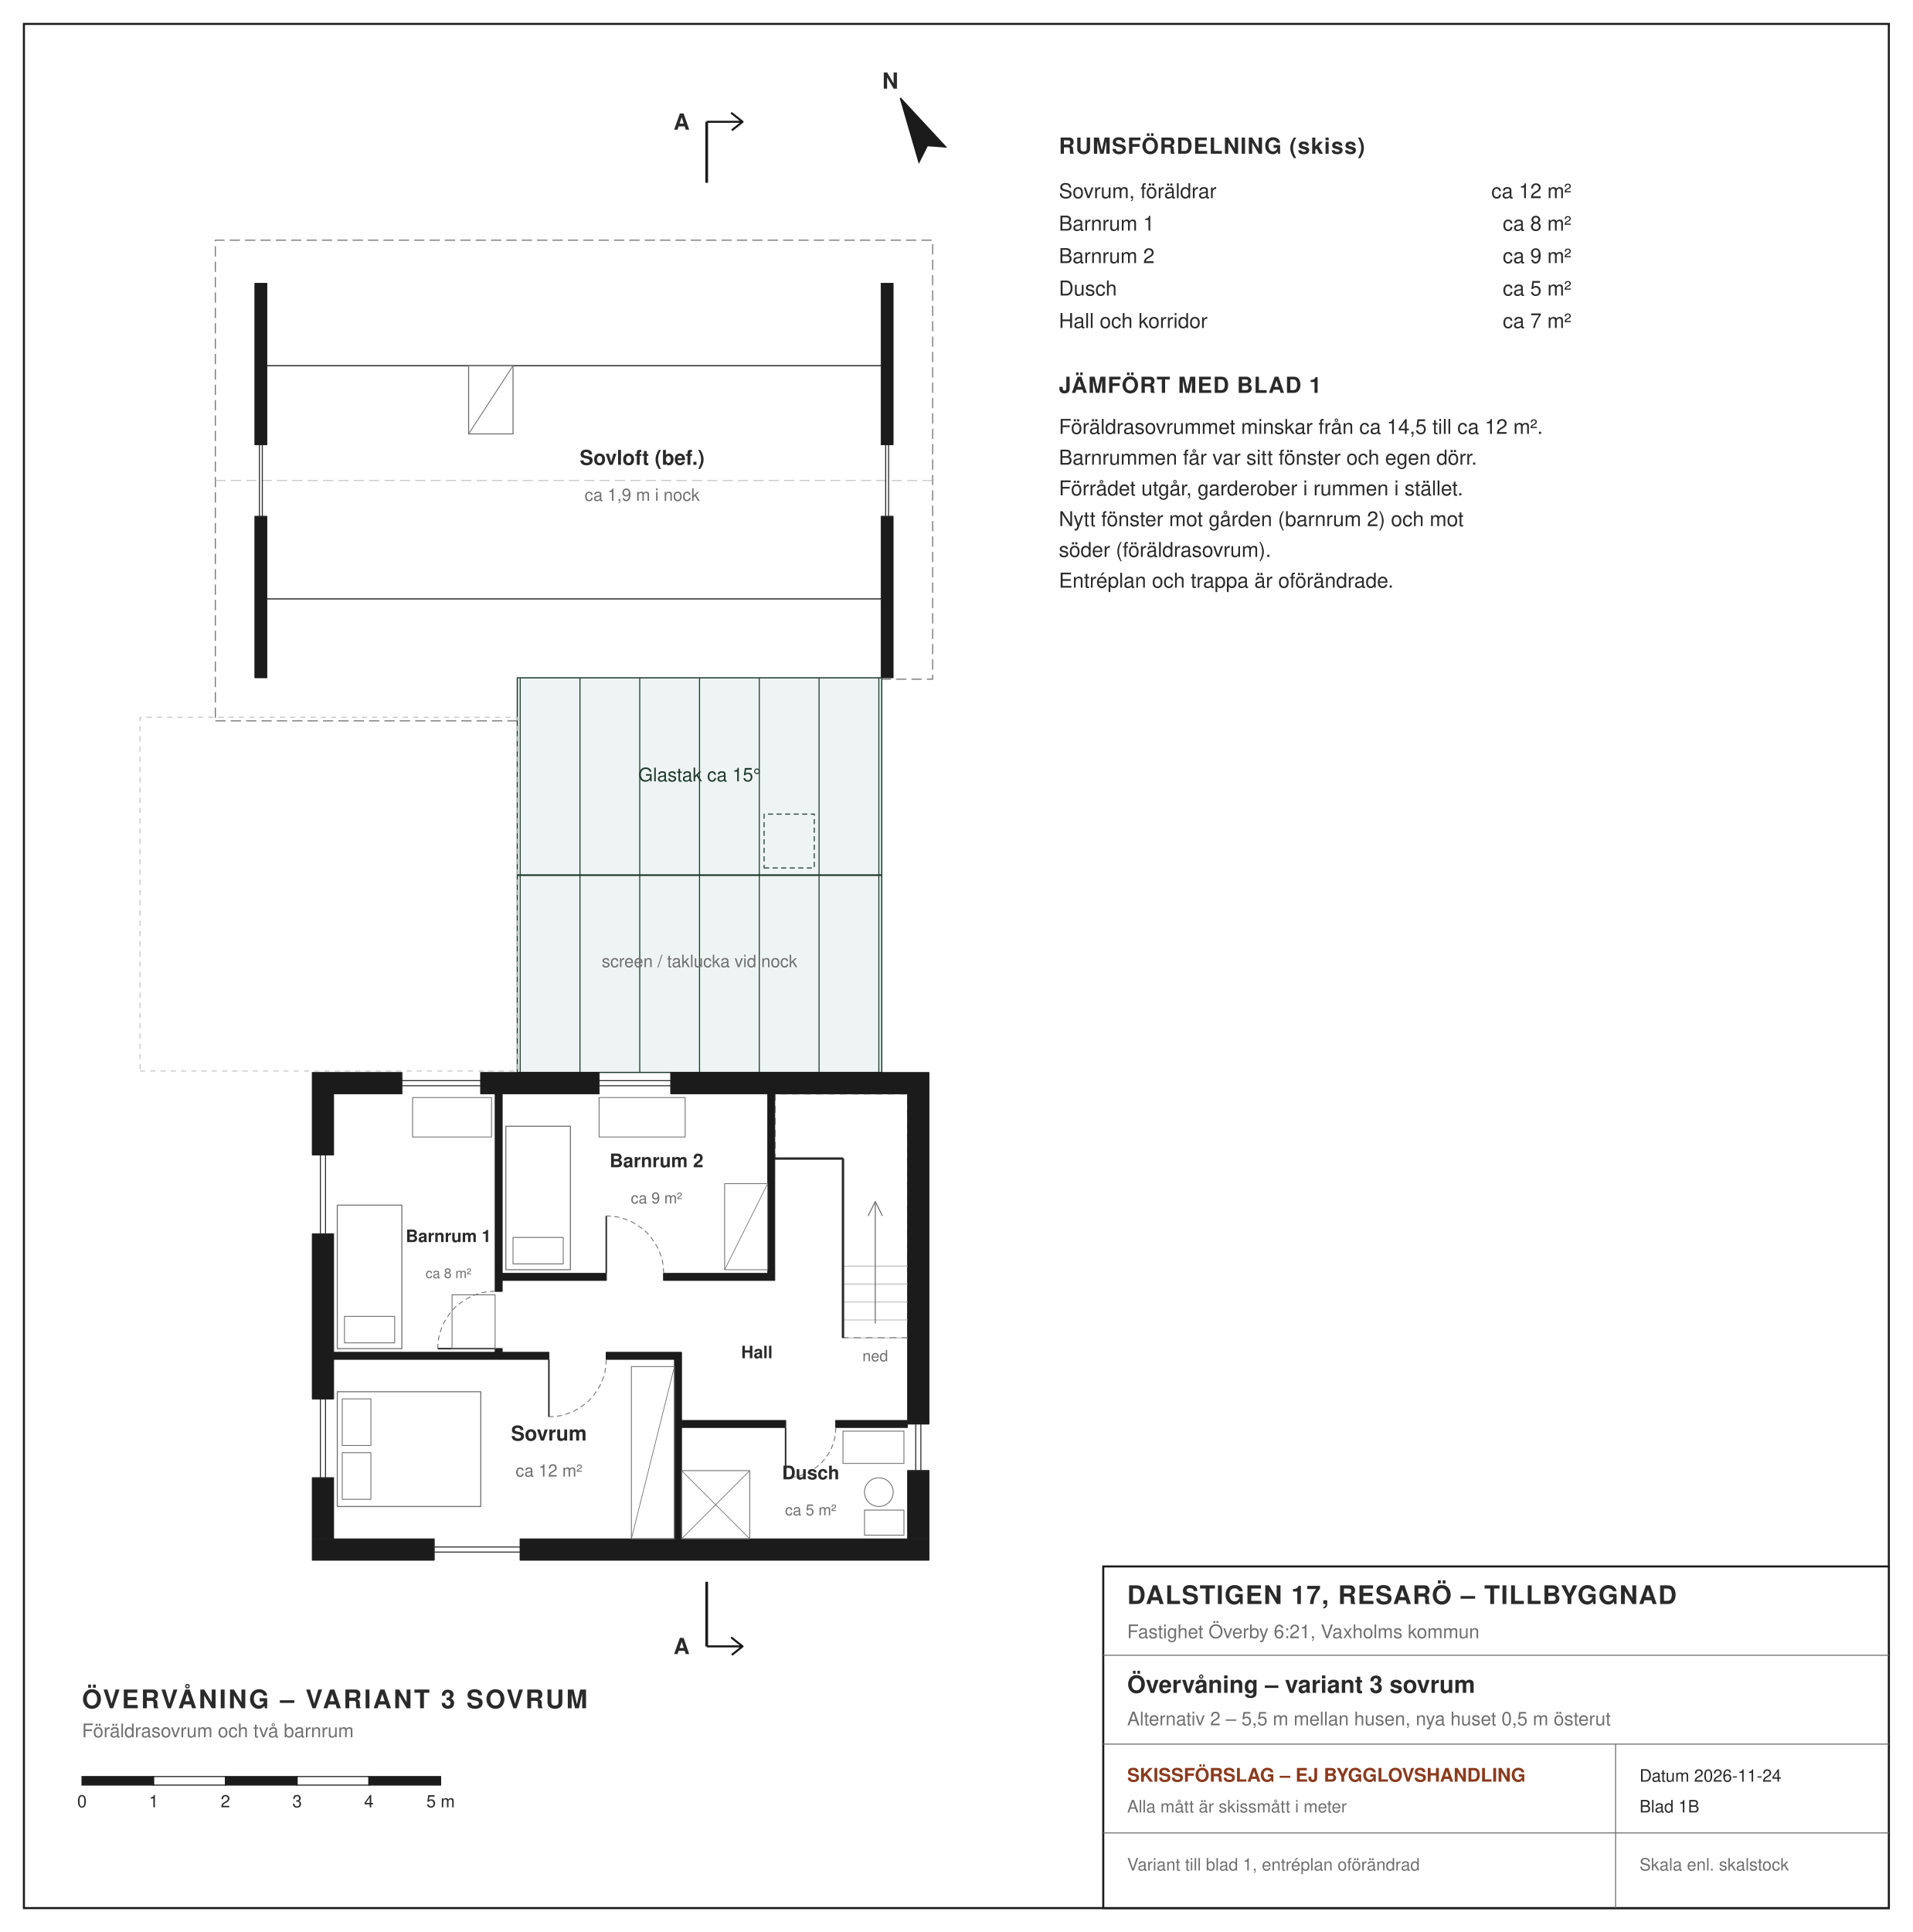
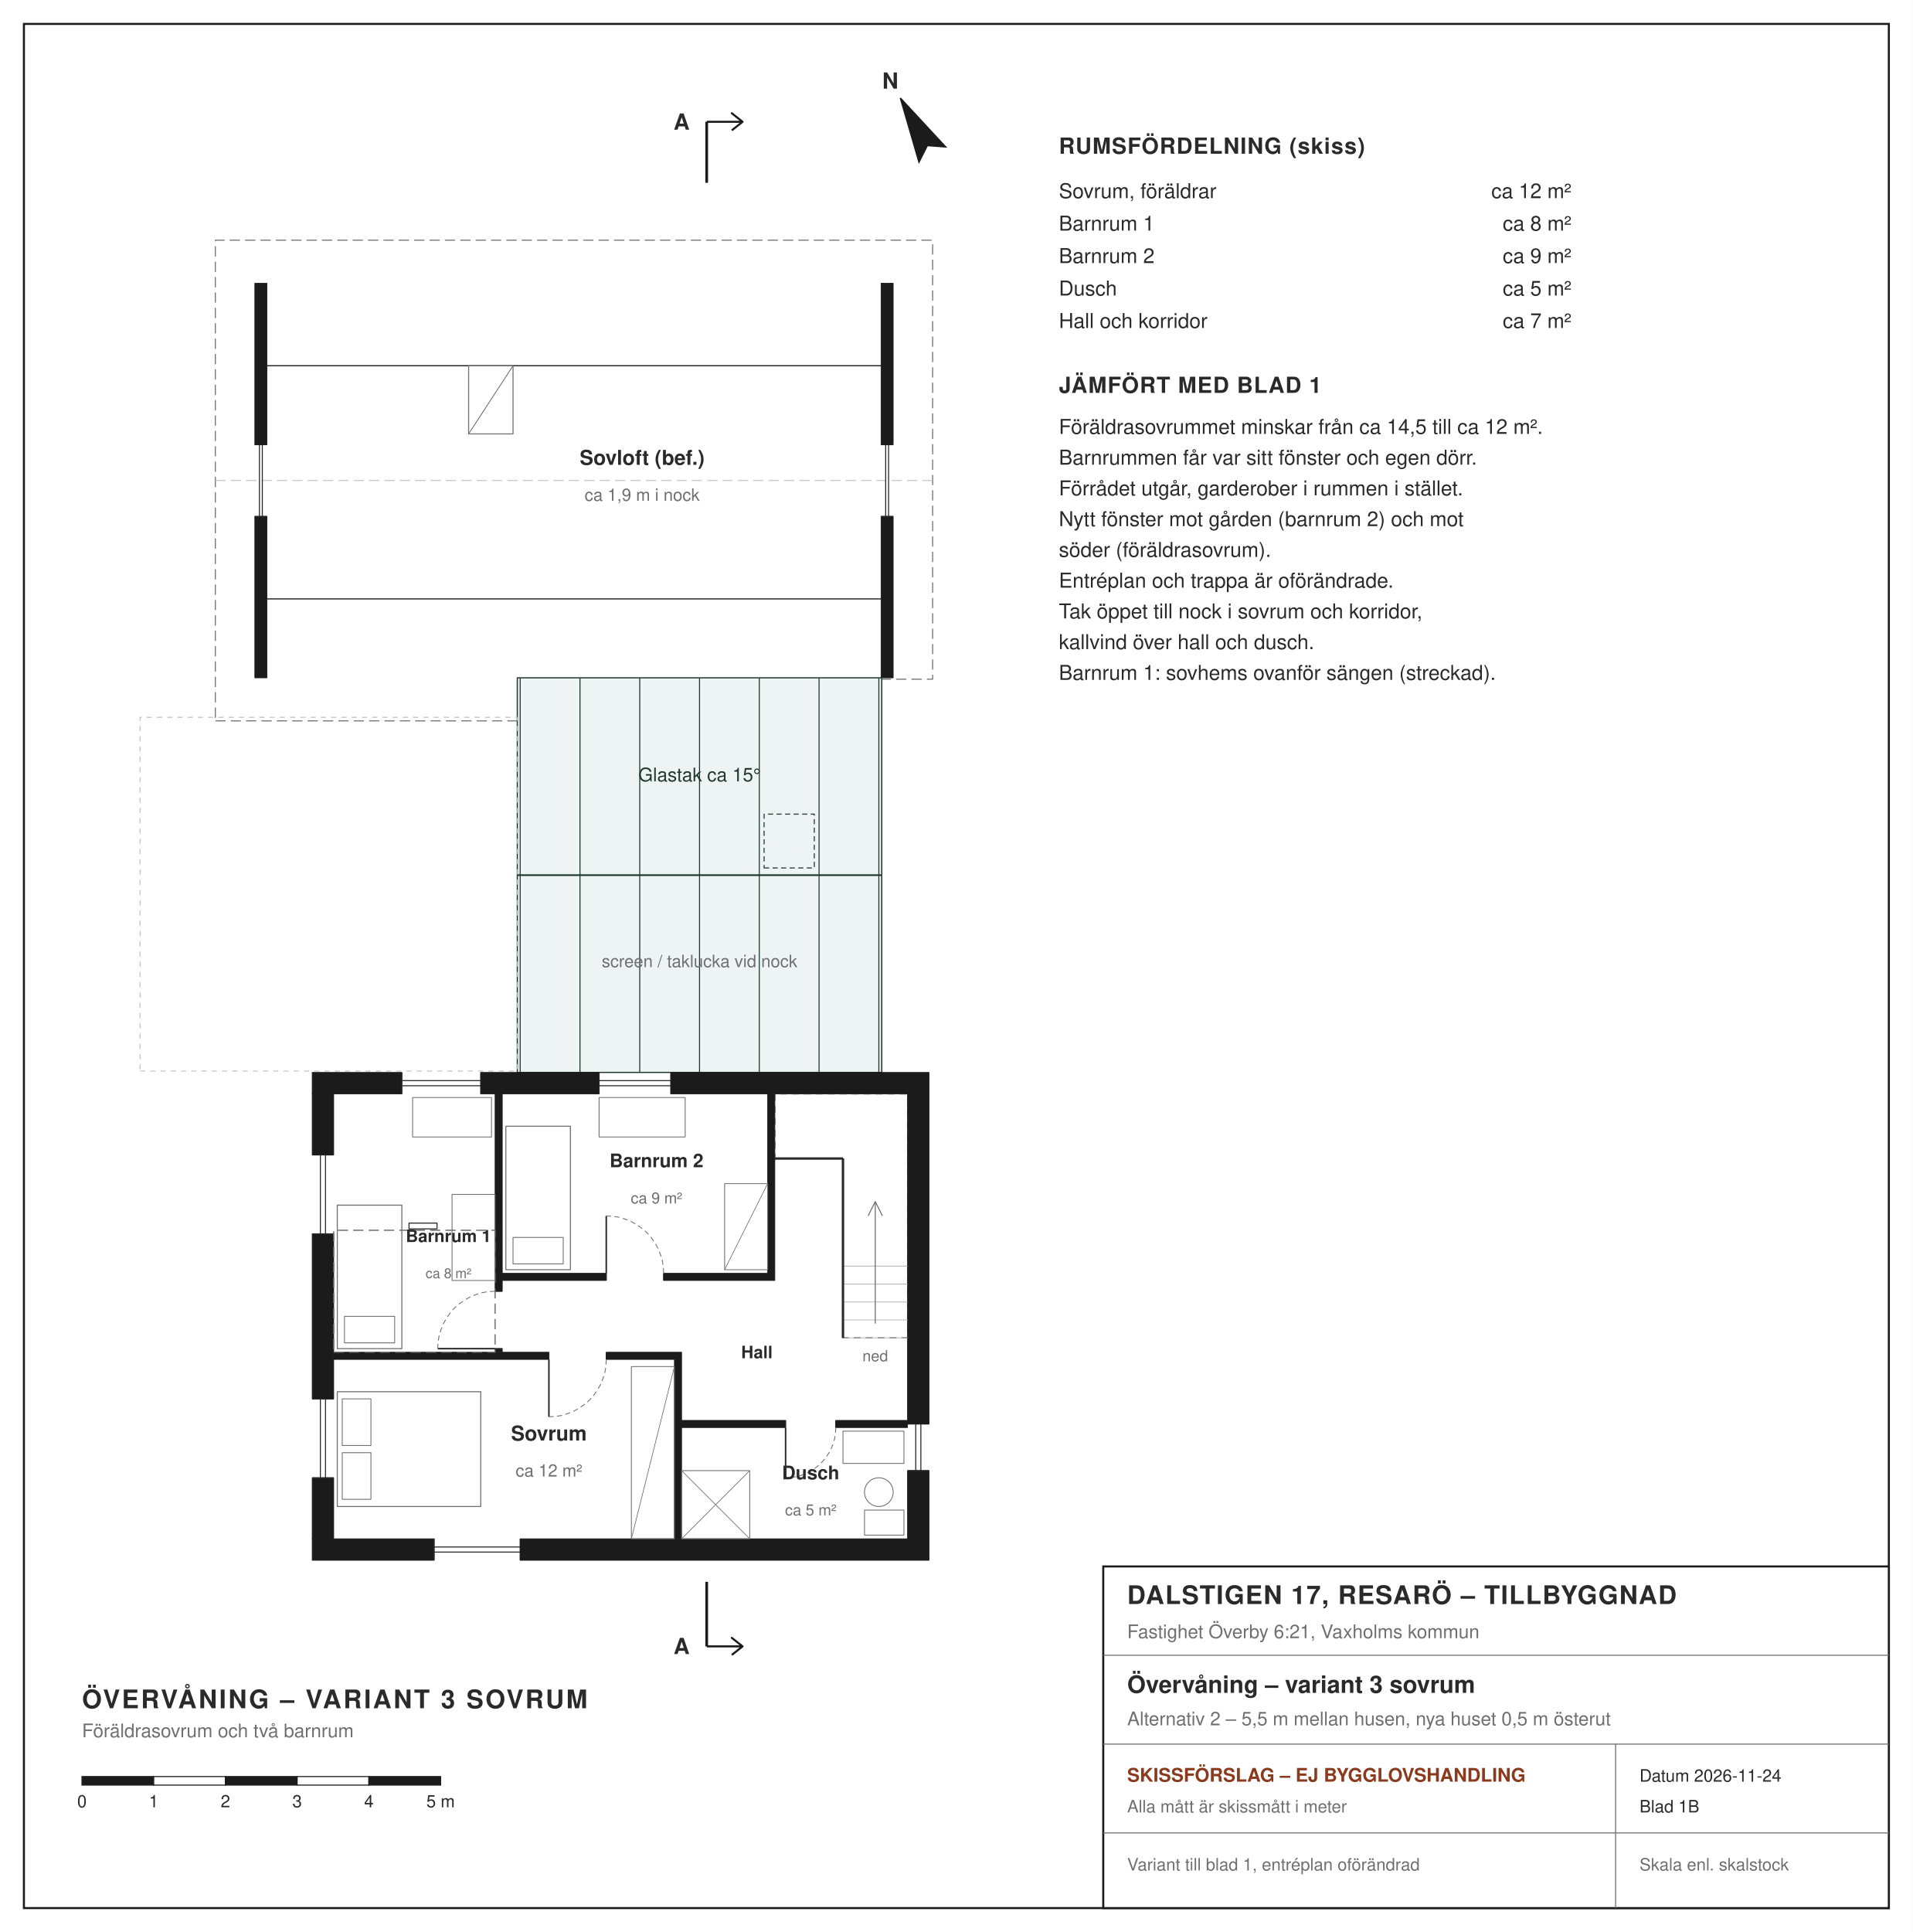
<svg xmlns="http://www.w3.org/2000/svg" width="1120" height="1131" viewBox="0 0 1120 1131">
  <rect x="0" y="0" width="1120" height="1131" fill="#ffffff" />
  <rect x="14" y="14" width="1092" height="1103" fill="none" stroke="#1b1b1b" stroke-width="1.2" />
  <rect x="646" y="917" width="460" height="200" fill="#ffffff" stroke="#1b1b1b" stroke-width="1.2" />
  <line x1="646" y1="969" x2="1106" y2="969" stroke="#6f6f6f" stroke-width="0.6" />
  <line x1="646" y1="1021" x2="1106" y2="1021" stroke="#6f6f6f" stroke-width="0.6" />
  <line x1="646" y1="1073" x2="1106" y2="1073" stroke="#6f6f6f" stroke-width="0.6" />
  <line x1="946" y1="1021" x2="946" y2="1117" stroke="#6f6f6f" stroke-width="0.6" />
  <text x="660.0" y="939.0" font-family="Helvetica, Arial, sans-serif" font-size="15" font-weight="bold" fill="#2a2a2a" text-anchor="start" letter-spacing="0.6">DALSTIGEN 17, RESARÖ – TILLBYGGNAD</text>
  <text x="660.0" y="959.0" font-family="Helvetica, Arial, sans-serif" font-size="11" font-weight="normal" fill="#6f6f6f" text-anchor="start">Fastighet Överby 6:21, Vaxholms kommun</text>
  <text x="660.0" y="991.0" font-family="Helvetica, Arial, sans-serif" font-size="14" font-weight="bold" fill="#2a2a2a" text-anchor="start">Övervåning – variant 3 sovrum</text>
  <text x="660.0" y="1010.0" font-family="Helvetica, Arial, sans-serif" font-size="11" font-weight="normal" fill="#6f6f6f" text-anchor="start">Alternativ 2 – 5,5 m mellan husen, nya huset 0,5 m österut</text>
  <text x="660.0" y="1043.0" font-family="Helvetica, Arial, sans-serif" font-size="11" font-weight="bold" fill="#8a3b1e" text-anchor="start">SKISSFÖRSLAG – EJ BYGGLOVSHANDLING</text>
  <text x="660.0" y="1061.0" font-family="Helvetica, Arial, sans-serif" font-size="10" font-weight="normal" fill="#6f6f6f" text-anchor="start">Alla mått är skissmått i meter</text>
  <text x="960.0" y="1043.0" font-family="Helvetica, Arial, sans-serif" font-size="10" font-weight="normal" fill="#2a2a2a" text-anchor="start">Datum 2026-11-24</text>
  <text x="960.0" y="1061.0" font-family="Helvetica, Arial, sans-serif" font-size="10" font-weight="normal" fill="#2a2a2a" text-anchor="start">Blad 1B</text>
  <text x="660.0" y="1095.0" font-family="Helvetica, Arial, sans-serif" font-size="10" font-weight="normal" fill="#6f6f6f" text-anchor="start">Variant till blad 1, entréplan oförändrad</text>
  <text x="960.0" y="1095.0" font-family="Helvetica, Arial, sans-serif" font-size="10" font-weight="normal" fill="#6f6f6f" text-anchor="start">Skala enl. skalstock</text>
  <polygon points="126.1,422.0 304.6,422.0 304.6,397.6 546.1,397.6 546.1,140.6 126.1,140.6" fill="none" stroke="#6f6f6f" stroke-width="0.6" stroke-dasharray="6,3" stroke-linejoin="round" />
  <polyline points="126.1,281.3 546.1,281.3" fill="none" stroke="#b9b9b9" stroke-width="0.5" stroke-dasharray="6,3" stroke-linejoin="round" />
  <polygon points="149.2,396.8 156.3,396.8 156.3,302.3 149.2,302.3" fill="#1b1b1b" stroke="#1b1b1b" stroke-width="0.4" stroke-linejoin="round" />
  <polyline points="149.2,302.3 156.3,302.3" fill="none" stroke="#2a2a2a" stroke-width="0.6" stroke-linejoin="round" />
  <polyline points="149.2,260.3 156.3,260.3" fill="none" stroke="#2a2a2a" stroke-width="0.6" stroke-linejoin="round" />
  <polyline points="151.9,302.3 151.9,260.3" fill="none" stroke="#2a2a2a" stroke-width="0.6" stroke-linejoin="round" />
  <polyline points="153.6,302.3 153.6,260.3" fill="none" stroke="#2a2a2a" stroke-width="0.6" stroke-linejoin="round" />
  <polygon points="149.2,260.3 156.3,260.3 156.3,165.8 149.2,165.8" fill="#1b1b1b" stroke="#1b1b1b" stroke-width="0.4" stroke-linejoin="round" />
  <polygon points="515.9,396.8 523.0,396.8 523.0,302.3 515.9,302.3" fill="#1b1b1b" stroke="#1b1b1b" stroke-width="0.4" stroke-linejoin="round" />
  <polyline points="515.9,302.3 523.0,302.3" fill="none" stroke="#2a2a2a" stroke-width="0.6" stroke-linejoin="round" />
  <polyline points="515.9,260.3 523.0,260.3" fill="none" stroke="#2a2a2a" stroke-width="0.6" stroke-linejoin="round" />
  <polyline points="518.6,302.3 518.6,260.3" fill="none" stroke="#2a2a2a" stroke-width="0.6" stroke-linejoin="round" />
  <polyline points="520.3,302.3 520.3,260.3" fill="none" stroke="#2a2a2a" stroke-width="0.6" stroke-linejoin="round" />
  <polygon points="515.9,260.3 523.0,260.3 523.0,165.8 515.9,165.8" fill="#1b1b1b" stroke="#1b1b1b" stroke-width="0.4" stroke-linejoin="round" />
  <polyline points="156.3,350.6 515.9,350.6" fill="none" stroke="#2a2a2a" stroke-width="0.7" stroke-linejoin="round" />
  <polyline points="156.3,214.1 515.9,214.1" fill="none" stroke="#2a2a2a" stroke-width="0.7" stroke-linejoin="round" />
  <polygon points="274.4,254.0 300.4,254.0 300.4,214.1 274.4,214.1" fill="none" stroke="#6f6f6f" stroke-width="0.6" stroke-linejoin="round" />
  <polyline points="274.4,254.0 300.4,214.1" fill="none" stroke="#6f6f6f" stroke-width="0.5" stroke-linejoin="round" />
  <text x="376.0" y="272.1" font-family="Helvetica, Arial, sans-serif" font-size="12" font-weight="bold" fill="#2a2a2a" text-anchor="middle">Sovloft (bef.)</text>
  <text x="376.0" y="293.2" font-family="Helvetica, Arial, sans-serif" font-size="10" font-weight="normal" fill="#6f6f6f" text-anchor="middle">ca 1,9 m i nock</text>
  <polygon points="302.9,627.8 516.3,627.8 516.3,396.8 302.9,396.8" fill="#eef4f4" stroke="#1f3a2c" stroke-width="0.7" stroke-linejoin="round" />
  <polyline points="304.6,627.8 304.6,396.8" fill="none" stroke="#1f3a2c" stroke-width="0.6" stroke-linejoin="round" />
  <polyline points="339.6,627.8 339.6,396.8" fill="none" stroke="#1f3a2c" stroke-width="0.6" stroke-linejoin="round" />
  <polyline points="374.6,627.8 374.6,396.8" fill="none" stroke="#1f3a2c" stroke-width="0.6" stroke-linejoin="round" />
  <polyline points="409.6,627.8 409.6,396.8" fill="none" stroke="#1f3a2c" stroke-width="0.6" stroke-linejoin="round" />
  <polyline points="444.6,627.8 444.6,396.8" fill="none" stroke="#1f3a2c" stroke-width="0.6" stroke-linejoin="round" />
  <polyline points="479.6,627.8 479.6,396.8" fill="none" stroke="#1f3a2c" stroke-width="0.6" stroke-linejoin="round" />
  <polyline points="514.6,627.8 514.6,396.8" fill="none" stroke="#1f3a2c" stroke-width="0.6" stroke-linejoin="round" />
  <polyline points="302.9,512.3 516.3,512.3" fill="none" stroke="#1f3a2c" stroke-width="1.0" stroke-linejoin="round" />
  <polygon points="447.4,508.1 476.8,508.1 476.8,476.6 447.4,476.6" fill="none" stroke="#1f3a2c" stroke-width="0.6" stroke-dasharray="3,2" stroke-linejoin="round" />
  <text x="409.6" y="457.4" font-family="Helvetica, Arial, sans-serif" font-size="11" font-weight="normal" fill="#1f3a2c" text-anchor="middle">Glastak ca 15°</text>
  <text x="409.6" y="566.2" font-family="Helvetica, Arial, sans-serif" font-size="10" font-weight="normal" fill="#6f6f6f" text-anchor="middle">screen / taklucka vid nock</text>
  <polygon points="82.0,627.0 302.9,627.0 302.9,419.9 82.0,419.9" fill="none" stroke="#b9b9b9" stroke-width="0.5" stroke-dasharray="3,3" stroke-linejoin="round" />
  <polygon points="182.8,640.4 235.3,640.4 235.3,627.8 182.8,627.8" fill="#1b1b1b" stroke="#1b1b1b" stroke-width="0.4" stroke-linejoin="round" />
  <polyline points="235.3,640.4 235.3,627.8" fill="none" stroke="#2a2a2a" stroke-width="0.6" stroke-linejoin="round" />
  <polyline points="281.5,640.4 281.5,627.8" fill="none" stroke="#2a2a2a" stroke-width="0.6" stroke-linejoin="round" />
  <polyline points="235.3,635.6 281.5,635.6" fill="none" stroke="#2a2a2a" stroke-width="0.6" stroke-linejoin="round" />
  <polyline points="235.3,632.6 281.5,632.6" fill="none" stroke="#2a2a2a" stroke-width="0.6" stroke-linejoin="round" />
  <polygon points="281.5,640.4 350.8,640.4 350.8,627.8 281.5,627.8" fill="#1b1b1b" stroke="#1b1b1b" stroke-width="0.4" stroke-linejoin="round" />
  <polyline points="350.8,640.4 350.8,627.8" fill="none" stroke="#2a2a2a" stroke-width="0.6" stroke-linejoin="round" />
  <polyline points="392.8,640.4 392.8,627.8" fill="none" stroke="#2a2a2a" stroke-width="0.6" stroke-linejoin="round" />
  <polyline points="350.8,635.6 392.8,635.6" fill="none" stroke="#2a2a2a" stroke-width="0.6" stroke-linejoin="round" />
  <polyline points="350.8,632.6 392.8,632.6" fill="none" stroke="#2a2a2a" stroke-width="0.6" stroke-linejoin="round" />
  <polygon points="392.8,640.4 544.0,640.4 544.0,627.8 392.8,627.8" fill="#1b1b1b" stroke="#1b1b1b" stroke-width="0.4" stroke-linejoin="round" />
  <polygon points="182.8,913.4 254.2,913.4 254.2,900.8 182.8,900.8" fill="#1b1b1b" stroke="#1b1b1b" stroke-width="0.4" stroke-linejoin="round" />
  <polyline points="254.2,913.4 254.2,900.8" fill="none" stroke="#2a2a2a" stroke-width="0.6" stroke-linejoin="round" />
  <polyline points="304.6,913.4 304.6,900.8" fill="none" stroke="#2a2a2a" stroke-width="0.6" stroke-linejoin="round" />
  <polyline points="254.2,908.6 304.6,908.6" fill="none" stroke="#2a2a2a" stroke-width="0.6" stroke-linejoin="round" />
  <polyline points="254.2,905.6 304.6,905.6" fill="none" stroke="#2a2a2a" stroke-width="0.6" stroke-linejoin="round" />
  <polygon points="304.6,913.4 544.0,913.4 544.0,900.8 304.6,900.8" fill="#1b1b1b" stroke="#1b1b1b" stroke-width="0.4" stroke-linejoin="round" />
  <polygon points="182.8,900.8 195.4,900.8 195.4,865.1 182.8,865.1" fill="#1b1b1b" stroke="#1b1b1b" stroke-width="0.4" stroke-linejoin="round" />
  <polyline points="182.8,865.1 195.4,865.1" fill="none" stroke="#2a2a2a" stroke-width="0.6" stroke-linejoin="round" />
  <polyline points="182.8,818.9 195.4,818.9" fill="none" stroke="#2a2a2a" stroke-width="0.6" stroke-linejoin="round" />
  <polyline points="187.6,865.1 187.6,818.9" fill="none" stroke="#2a2a2a" stroke-width="0.6" stroke-linejoin="round" />
  <polyline points="190.6,865.1 190.6,818.9" fill="none" stroke="#2a2a2a" stroke-width="0.6" stroke-linejoin="round" />
  <polygon points="182.8,818.9 195.4,818.9 195.4,722.3 182.8,722.3" fill="#1b1b1b" stroke="#1b1b1b" stroke-width="0.4" stroke-linejoin="round" />
  <polyline points="182.8,722.3 195.4,722.3" fill="none" stroke="#2a2a2a" stroke-width="0.6" stroke-linejoin="round" />
  <polyline points="182.8,676.1 195.4,676.1" fill="none" stroke="#2a2a2a" stroke-width="0.6" stroke-linejoin="round" />
  <polyline points="187.6,722.3 187.6,676.1" fill="none" stroke="#2a2a2a" stroke-width="0.6" stroke-linejoin="round" />
  <polyline points="190.6,722.3 190.6,676.1" fill="none" stroke="#2a2a2a" stroke-width="0.6" stroke-linejoin="round" />
  <polygon points="182.8,676.1 195.4,676.1 195.4,640.4 182.8,640.4" fill="#1b1b1b" stroke="#1b1b1b" stroke-width="0.4" stroke-linejoin="round" />
  <polygon points="531.4,900.8 544.0,900.8 544.0,860.9 531.4,860.9" fill="#1b1b1b" stroke="#1b1b1b" stroke-width="0.4" stroke-linejoin="round" />
  <polyline points="531.4,860.9 544.0,860.9" fill="none" stroke="#2a2a2a" stroke-width="0.6" stroke-linejoin="round" />
  <polyline points="531.4,833.6 544.0,833.6" fill="none" stroke="#2a2a2a" stroke-width="0.6" stroke-linejoin="round" />
  <polyline points="536.2,860.9 536.2,833.6" fill="none" stroke="#2a2a2a" stroke-width="0.6" stroke-linejoin="round" />
  <polyline points="539.2,860.9 539.2,833.6" fill="none" stroke="#2a2a2a" stroke-width="0.6" stroke-linejoin="round" />
  <polygon points="531.4,833.6 544.0,833.6 544.0,640.4 531.4,640.4" fill="#1b1b1b" stroke="#1b1b1b" stroke-width="0.4" stroke-linejoin="round" />
  <polygon points="195.4,795.8 321.4,795.8 321.4,791.6 195.4,791.6" fill="#1b1b1b" stroke="#1b1b1b" stroke-width="0.4" stroke-linejoin="round" />
  <polyline points="321.4,795.8 321.4,791.6" fill="none" stroke="#2a2a2a" stroke-width="0.6" stroke-linejoin="round" />
  <polyline points="355.0,795.8 355.0,791.6" fill="none" stroke="#2a2a2a" stroke-width="0.6" stroke-linejoin="round" />
  <polygon points="355.0,795.8 399.1,795.8 399.1,791.6 355.0,791.6" fill="#1b1b1b" stroke="#1b1b1b" stroke-width="0.4" stroke-linejoin="round" />
  <polygon points="394.9,900.8 399.1,900.8 399.1,795.8 394.9,795.8" fill="#1b1b1b" stroke="#1b1b1b" stroke-width="0.4" stroke-linejoin="round" />
  <polygon points="289.9,791.6 294.1,791.6 294.1,789.5 289.9,789.5" fill="#1b1b1b" stroke="#1b1b1b" stroke-width="0.4" stroke-linejoin="round" />
  <polyline points="289.9,789.5 294.1,789.5" fill="none" stroke="#2a2a2a" stroke-width="0.6" stroke-linejoin="round" />
  <polyline points="289.9,755.9 294.1,755.9" fill="none" stroke="#2a2a2a" stroke-width="0.6" stroke-linejoin="round" />
  <polygon points="289.9,755.9 294.1,755.9 294.1,640.4 289.9,640.4" fill="#1b1b1b" stroke="#1b1b1b" stroke-width="0.4" stroke-linejoin="round" />
  <polygon points="294.1,749.6 355.0,749.6 355.0,745.4 294.1,745.4" fill="#1b1b1b" stroke="#1b1b1b" stroke-width="0.4" stroke-linejoin="round" />
  <polyline points="355.0,749.6 355.0,745.4" fill="none" stroke="#2a2a2a" stroke-width="0.6" stroke-linejoin="round" />
  <polyline points="388.6,749.6 388.6,745.4" fill="none" stroke="#2a2a2a" stroke-width="0.6" stroke-linejoin="round" />
  <polygon points="388.6,749.6 453.7,749.6 453.7,745.4 388.6,745.4" fill="#1b1b1b" stroke="#1b1b1b" stroke-width="0.4" stroke-linejoin="round" />
  <polygon points="449.5,745.4 453.7,745.4 453.7,640.4 449.5,640.4" fill="#1b1b1b" stroke="#1b1b1b" stroke-width="0.4" stroke-linejoin="round" />
  <polygon points="399.1,835.7 460.0,835.7 460.0,831.5 399.1,831.5" fill="#1b1b1b" stroke="#1b1b1b" stroke-width="0.4" stroke-linejoin="round" />
  <polyline points="460.0,835.7 460.0,831.5" fill="none" stroke="#2a2a2a" stroke-width="0.6" stroke-linejoin="round" />
  <polyline points="489.4,835.7 489.4,831.5" fill="none" stroke="#2a2a2a" stroke-width="0.6" stroke-linejoin="round" />
  <polygon points="489.4,835.7 531.4,835.7 531.4,831.5 489.4,831.5" fill="#1b1b1b" stroke="#1b1b1b" stroke-width="0.4" stroke-linejoin="round" />
  <polyline points="321.4,795.8 321.4,829.4" fill="none" stroke="#2a2a2a" stroke-width="0.9" stroke-linejoin="round" />
  <polyline points="355.0,795.8 354.8,799.6 354.2,803.3 353.1,806.9 351.7,810.4 349.8,813.7 347.7,816.7 345.2,819.6 342.3,822.1 339.3,824.2 336.0,826.1 332.5,827.5 328.9,828.6 325.2,829.2 321.4,829.4" fill="none" stroke="#6f6f6f" stroke-width="0.5" stroke-dasharray="3,2" stroke-linejoin="round" />
  <polyline points="289.9,789.5 256.3,789.5" fill="none" stroke="#2a2a2a" stroke-width="0.9" stroke-linejoin="round" />
  <polyline points="289.9,755.9 286.1,756.1 282.4,756.7 278.8,757.8 275.3,759.2 272.0,761.1 269.0,763.2 266.1,765.7 263.6,768.6 261.5,771.6 259.6,774.9 258.2,778.4 257.1,782.0 256.5,785.7 256.3,789.5" fill="none" stroke="#6f6f6f" stroke-width="0.5" stroke-dasharray="3,2" stroke-linejoin="round" />
  <polyline points="355.0,745.4 355.0,711.8" fill="none" stroke="#2a2a2a" stroke-width="0.9" stroke-linejoin="round" />
  <polyline points="388.6,745.4 388.4,741.6 387.8,737.9 386.7,734.3 385.3,730.8 383.4,727.5 381.3,724.5 378.8,721.6 375.9,719.1 372.9,717.0 369.6,715.1 366.1,713.7 362.5,712.6 358.8,712.0 355.0,711.8" fill="none" stroke="#6f6f6f" stroke-width="0.5" stroke-dasharray="3,2" stroke-linejoin="round" />
  <polyline points="460.0,835.7 460.0,865.1" fill="none" stroke="#2a2a2a" stroke-width="0.9" stroke-linejoin="round" />
  <polyline points="489.4,835.7 489.2,839.0 488.7,842.2 487.8,845.4 486.5,848.5 484.9,851.3 483.0,854.0 480.8,856.5 478.3,858.7 475.6,860.6 472.8,862.2 469.7,863.5 466.5,864.4 463.3,864.9 460.0,865.1" fill="none" stroke="#6f6f6f" stroke-width="0.5" stroke-dasharray="3,2" stroke-linejoin="round" />
  <polygon points="453.7,640.4 453.7,678.2 493.6,678.2 493.6,783.2 531.4,783.2 531.4,640.4" fill="none" stroke="#2a2a2a" stroke-width="0.6" stroke-dasharray="4,3" stroke-linejoin="round" />
  <polyline points="493.6,741.2 531.4,741.2" fill="none" stroke="#b9b9b9" stroke-width="0.5" stroke-linejoin="round" />
  <polyline points="493.6,751.7 531.4,751.7" fill="none" stroke="#b9b9b9" stroke-width="0.5" stroke-linejoin="round" />
  <polyline points="493.6,762.2 531.4,762.2" fill="none" stroke="#b9b9b9" stroke-width="0.5" stroke-linejoin="round" />
  <polyline points="493.6,772.7 531.4,772.7" fill="none" stroke="#b9b9b9" stroke-width="0.5" stroke-linejoin="round" />
  <polyline points="493.6,783.2 531.4,783.2" fill="none" stroke="#b9b9b9" stroke-width="0.5" stroke-linejoin="round" />
  <polyline points="493.6,783.2 493.6,678.2" fill="none" stroke="#2a2a2a" stroke-width="1.4" stroke-linejoin="round" />
  <polyline points="453.7,678.2 493.6,678.2" fill="none" stroke="#2a2a2a" stroke-width="1.4" stroke-linejoin="round" />
  <polyline points="512.5,774.8 512.5,703.4" fill="none" stroke="#6f6f6f" stroke-width="0.6" stroke-linejoin="round" />
  <polyline points="508.3,711.8 512.5,703.4 516.7,711.8" fill="none" stroke="#6f6f6f" stroke-width="0.6" stroke-linejoin="round" />
  <text x="512.5" y="796.9" font-family="Helvetica, Arial, sans-serif" font-size="9" font-weight="normal" fill="#6f6f6f" text-anchor="middle">ned</text>
  <polygon points="197.5,881.9 281.5,881.9 281.5,814.7 197.5,814.7" fill="none" stroke="#6f6f6f" stroke-width="0.6" stroke-linejoin="round" />
  <polygon points="200.4,877.7 217.2,877.7 217.2,850.4 200.4,850.4" fill="none" stroke="#6f6f6f" stroke-width="0.5" stroke-linejoin="round" />
  <polygon points="200.4,846.2 217.2,846.2 217.2,818.9 200.4,818.9" fill="none" stroke="#6f6f6f" stroke-width="0.5" stroke-linejoin="round" />
  <polygon points="369.7,900.8 394.9,900.8 394.9,800.0 369.7,800.0" fill="none" stroke="#6f6f6f" stroke-width="0.5" stroke-linejoin="round" />
  <polyline points="369.7,900.8 394.9,800.0" fill="none" stroke="#6f6f6f" stroke-width="0.4" stroke-linejoin="round" />
  <polygon points="197.5,789.5 235.3,789.5 235.3,705.5 197.5,705.5" fill="none" stroke="#6f6f6f" stroke-width="0.6" stroke-linejoin="round" />
  <polygon points="201.7,786.1 231.1,786.1 231.1,770.6 201.7,770.6" fill="none" stroke="#6f6f6f" stroke-width="0.5" stroke-linejoin="round" />
  <polygon points="241.6,665.6 287.8,665.6 287.8,642.5 241.6,642.5" fill="none" stroke="#6f6f6f" stroke-width="0.5" stroke-linejoin="round" />
-   <polygon points="264.7,789.5 289.9,789.5 289.9,758.0 264.7,758.0" fill="none" stroke="#6f6f6f" stroke-width="0.5" stroke-linejoin="round" />
+   <polygon points="264.7,749.6 289.9,749.6 289.9,699.2 264.7,699.2" fill="none" stroke="#6f6f6f" stroke-width="0.5" stroke-linejoin="round" />
+   <polygon points="195.4,791.6 289.9,791.6 289.9,720.2 195.4,720.2" fill="none" stroke="#6f6f6f" stroke-width="0.7" stroke-dasharray="6,3" stroke-linejoin="round" />
+   <polygon points="239.5,719.4 255.9,719.4 255.9,716.0 239.5,716.0" fill="none" stroke="#2a2a2a" stroke-width="0.6" stroke-linejoin="round" />
  <polygon points="296.2,743.3 334.0,743.3 334.0,659.3 296.2,659.3" fill="none" stroke="#6f6f6f" stroke-width="0.6" stroke-linejoin="round" />
  <polygon points="300.4,739.9 329.8,739.9 329.8,724.4 300.4,724.4" fill="none" stroke="#6f6f6f" stroke-width="0.5" stroke-linejoin="round" />
  <polygon points="350.8,665.6 401.2,665.6 401.2,642.5 350.8,642.5" fill="none" stroke="#6f6f6f" stroke-width="0.5" stroke-linejoin="round" />
  <polygon points="424.3,743.3 449.5,743.3 449.5,692.9 424.3,692.9" fill="none" stroke="#6f6f6f" stroke-width="0.5" stroke-linejoin="round" />
  <polyline points="424.3,743.3 449.5,692.9" fill="none" stroke="#6f6f6f" stroke-width="0.4" stroke-linejoin="round" />
  <polygon points="399.1,900.8 439.0,900.8 439.0,860.9 399.1,860.9" fill="none" stroke="#6f6f6f" stroke-width="0.5" stroke-linejoin="round" />
  <polyline points="399.1,900.8 439.0,860.9" fill="none" stroke="#6f6f6f" stroke-width="0.4" stroke-linejoin="round" />
  <polyline points="399.1,860.9 439.0,900.8" fill="none" stroke="#6f6f6f" stroke-width="0.4" stroke-linejoin="round" />
  <polygon points="506.2,898.7 529.3,898.7 529.3,884.0 506.2,884.0" fill="none" stroke="#6f6f6f" stroke-width="0.5" stroke-linejoin="round" />
  <circle cx="514.6" cy="873.5" r="8.4" fill="none" stroke="#6f6f6f" stroke-width="0.5" />
  <polygon points="493.6,856.7 529.3,856.7 529.3,837.8 493.6,837.8" fill="none" stroke="#6f6f6f" stroke-width="0.5" stroke-linejoin="round" />
  <text x="321.4" y="843.3" font-family="Helvetica, Arial, sans-serif" font-size="12" font-weight="bold" fill="#2a2a2a" text-anchor="middle">Sovrum</text>
  <text x="321.4" y="864.4" font-family="Helvetica, Arial, sans-serif" font-size="10" font-weight="normal" fill="#6f6f6f" text-anchor="middle">ca 12 m²</text>
  <text x="262.6" y="727.1" font-family="Helvetica, Arial, sans-serif" font-size="10" font-weight="bold" fill="#2a2a2a" text-anchor="middle">Barnrum 1</text>
  <text x="262.6" y="748.2" font-family="Helvetica, Arial, sans-serif" font-size="8" font-weight="normal" fill="#6f6f6f" text-anchor="middle">ca 8 m²</text>
  <text x="384.4" y="683.3" font-family="Helvetica, Arial, sans-serif" font-size="11" font-weight="bold" fill="#2a2a2a" text-anchor="middle">Barnrum 2</text>
  <text x="384.4" y="704.5" font-family="Helvetica, Arial, sans-serif" font-size="9" font-weight="normal" fill="#6f6f6f" text-anchor="middle">ca 9 m²</text>
  <text x="474.7" y="866.0" font-family="Helvetica, Arial, sans-serif" font-size="11" font-weight="bold" fill="#2a2a2a" text-anchor="middle">Dusch</text>
  <text x="474.7" y="887.1" font-family="Helvetica, Arial, sans-serif" font-size="9" font-weight="normal" fill="#6f6f6f" text-anchor="middle">ca 5 m²</text>
  <text x="443.2" y="795.1" font-family="Helvetica, Arial, sans-serif" font-size="10" font-weight="bold" fill="#2a2a2a" text-anchor="middle">Hall</text>
  <polyline points="413.8,71.3 413.8,107.0" fill="none" stroke="#1b1b1b" stroke-width="1.6" stroke-linejoin="round" />
  <polyline points="413.8,926.0 413.8,963.8" fill="none" stroke="#1b1b1b" stroke-width="1.6" stroke-linejoin="round" />
  <polyline points="413.8,71.3 434.8,71.3 428.5,66.3 434.8,71.3 428.5,76.3" fill="none" stroke="#1b1b1b" stroke-width="1.2" stroke-linejoin="round" />
  <text x="399.1" y="75.9" font-family="Helvetica, Arial, sans-serif" font-size="13" font-weight="bold" fill="#2a2a2a" text-anchor="middle">A</text>
  <polyline points="413.8,963.8 434.8,963.8 428.5,958.8 434.8,963.8 428.5,968.8" fill="none" stroke="#1b1b1b" stroke-width="1.2" stroke-linejoin="round" />
  <text x="399.1" y="968.3" font-family="Helvetica, Arial, sans-serif" font-size="13" font-weight="bold" fill="#2a2a2a" text-anchor="middle">A</text>
  <text x="48.0" y="1000.0" font-family="Helvetica, Arial, sans-serif" font-size="15" font-weight="bold" fill="#2a2a2a" text-anchor="start" letter-spacing="1.2">ÖVERVÅNING – VARIANT 3 SOVRUM</text>
  <text x="48.0" y="1017.0" font-family="Helvetica, Arial, sans-serif" font-size="11" font-weight="normal" fill="#6f6f6f" text-anchor="start">Föräldrasovrum och två barnrum</text>
  <rect x="48.0" y="1040.0" width="42.0" height="5" fill="#1b1b1b" stroke="#1b1b1b" stroke-width="0.6" />
  <rect x="90.0" y="1040.0" width="42.0" height="5" fill="#fff" stroke="#1b1b1b" stroke-width="0.6" />
  <rect x="132.0" y="1040.0" width="42.0" height="5" fill="#1b1b1b" stroke="#1b1b1b" stroke-width="0.6" />
  <rect x="174.0" y="1040.0" width="42.0" height="5" fill="#fff" stroke="#1b1b1b" stroke-width="0.6" />
  <rect x="216.0" y="1040.0" width="42.0" height="5" fill="#1b1b1b" stroke="#1b1b1b" stroke-width="0.6" />
  <text x="48.0" y="1058.0" font-family="Helvetica, Arial, sans-serif" font-size="10" font-weight="normal" fill="#2a2a2a" text-anchor="middle">0</text>
  <text x="90.0" y="1058.0" font-family="Helvetica, Arial, sans-serif" font-size="10" font-weight="normal" fill="#2a2a2a" text-anchor="middle">1</text>
  <text x="132.0" y="1058.0" font-family="Helvetica, Arial, sans-serif" font-size="10" font-weight="normal" fill="#2a2a2a" text-anchor="middle">2</text>
  <text x="174.0" y="1058.0" font-family="Helvetica, Arial, sans-serif" font-size="10" font-weight="normal" fill="#2a2a2a" text-anchor="middle">3</text>
  <text x="216.0" y="1058.0" font-family="Helvetica, Arial, sans-serif" font-size="10" font-weight="normal" fill="#2a2a2a" text-anchor="middle">4</text>
  <text x="258.0" y="1058.0" font-family="Helvetica, Arial, sans-serif" font-size="10" font-weight="normal" fill="#2a2a2a" text-anchor="middle">5 m</text>
  <polygon points="527.2,57.4 553.7,86.0 543.0,85.2 538.1,94.9" fill="#1b1b1b" stroke="#1b1b1b" stroke-width="0.8" />
  <text x="521.3" y="51.9" font-family="Helvetica, Arial, sans-serif" font-size="13" font-weight="bold" fill="#2a2a2a" text-anchor="middle">N</text>
  <text x="620.0" y="90.0" font-family="Helvetica, Arial, sans-serif" font-size="13" font-weight="bold" fill="#2a2a2a" text-anchor="start" letter-spacing="0.5">RUMSFÖRDELNING (skiss)</text>
  <text x="620.0" y="116.0" font-family="Helvetica, Arial, sans-serif" font-size="12" font-weight="normal" fill="#2a2a2a" text-anchor="start">Sovrum, föräldrar</text>
  <text x="920.0" y="116.0" font-family="Helvetica, Arial, sans-serif" font-size="12" font-weight="normal" fill="#2a2a2a" text-anchor="end">ca 12 m²</text>
  <text x="620.0" y="135.0" font-family="Helvetica, Arial, sans-serif" font-size="12" font-weight="normal" fill="#2a2a2a" text-anchor="start">Barnrum 1</text>
  <text x="920.0" y="135.0" font-family="Helvetica, Arial, sans-serif" font-size="12" font-weight="normal" fill="#2a2a2a" text-anchor="end">ca 8 m²</text>
  <text x="620.0" y="154.0" font-family="Helvetica, Arial, sans-serif" font-size="12" font-weight="normal" fill="#2a2a2a" text-anchor="start">Barnrum 2</text>
  <text x="920.0" y="154.0" font-family="Helvetica, Arial, sans-serif" font-size="12" font-weight="normal" fill="#2a2a2a" text-anchor="end">ca 9 m²</text>
  <text x="620.0" y="173.0" font-family="Helvetica, Arial, sans-serif" font-size="12" font-weight="normal" fill="#2a2a2a" text-anchor="start">Dusch</text>
  <text x="920.0" y="173.0" font-family="Helvetica, Arial, sans-serif" font-size="12" font-weight="normal" fill="#2a2a2a" text-anchor="end">ca 5 m²</text>
  <text x="620.0" y="192.0" font-family="Helvetica, Arial, sans-serif" font-size="12" font-weight="normal" fill="#2a2a2a" text-anchor="start">Hall och korridor</text>
  <text x="920.0" y="192.0" font-family="Helvetica, Arial, sans-serif" font-size="12" font-weight="normal" fill="#2a2a2a" text-anchor="end">ca 7 m²</text>
  <text x="620.0" y="230.0" font-family="Helvetica, Arial, sans-serif" font-size="13" font-weight="bold" fill="#2a2a2a" text-anchor="start" letter-spacing="0.5">JÄMFÖRT MED BLAD 1</text>
  <text x="620.0" y="254.0" font-family="Helvetica, Arial, sans-serif" font-size="12" font-weight="normal" fill="#2a2a2a" text-anchor="start">Föräldrasovrummet minskar från ca 14,5 till ca 12 m².</text>
  <text x="620.0" y="272.0" font-family="Helvetica, Arial, sans-serif" font-size="12" font-weight="normal" fill="#2a2a2a" text-anchor="start">Barnrummen får var sitt fönster och egen dörr.</text>
  <text x="620.0" y="290.0" font-family="Helvetica, Arial, sans-serif" font-size="12" font-weight="normal" fill="#2a2a2a" text-anchor="start">Förrådet utgår, garderober i rummen i stället.</text>
  <text x="620.0" y="308.0" font-family="Helvetica, Arial, sans-serif" font-size="12" font-weight="normal" fill="#2a2a2a" text-anchor="start">Nytt fönster mot gården (barnrum 2) och mot</text>
  <text x="620.0" y="326.0" font-family="Helvetica, Arial, sans-serif" font-size="12" font-weight="normal" fill="#2a2a2a" text-anchor="start">söder (föräldrasovrum).</text>
  <text x="620.0" y="344.0" font-family="Helvetica, Arial, sans-serif" font-size="12" font-weight="normal" fill="#2a2a2a" text-anchor="start">Entréplan och trappa är oförändrade.</text>
+   <text x="620.0" y="362.0" font-family="Helvetica, Arial, sans-serif" font-size="12" font-weight="normal" fill="#2a2a2a" text-anchor="start">Tak öppet till nock i sovrum och korridor,</text>
+   <text x="620.0" y="380.0" font-family="Helvetica, Arial, sans-serif" font-size="12" font-weight="normal" fill="#2a2a2a" text-anchor="start">kallvind över hall och dusch.</text>
+   <text x="620.0" y="398.0" font-family="Helvetica, Arial, sans-serif" font-size="12" font-weight="normal" fill="#2a2a2a" text-anchor="start">Barnrum 1: sovhems ovanför sängen (streckad).</text>
</svg>
